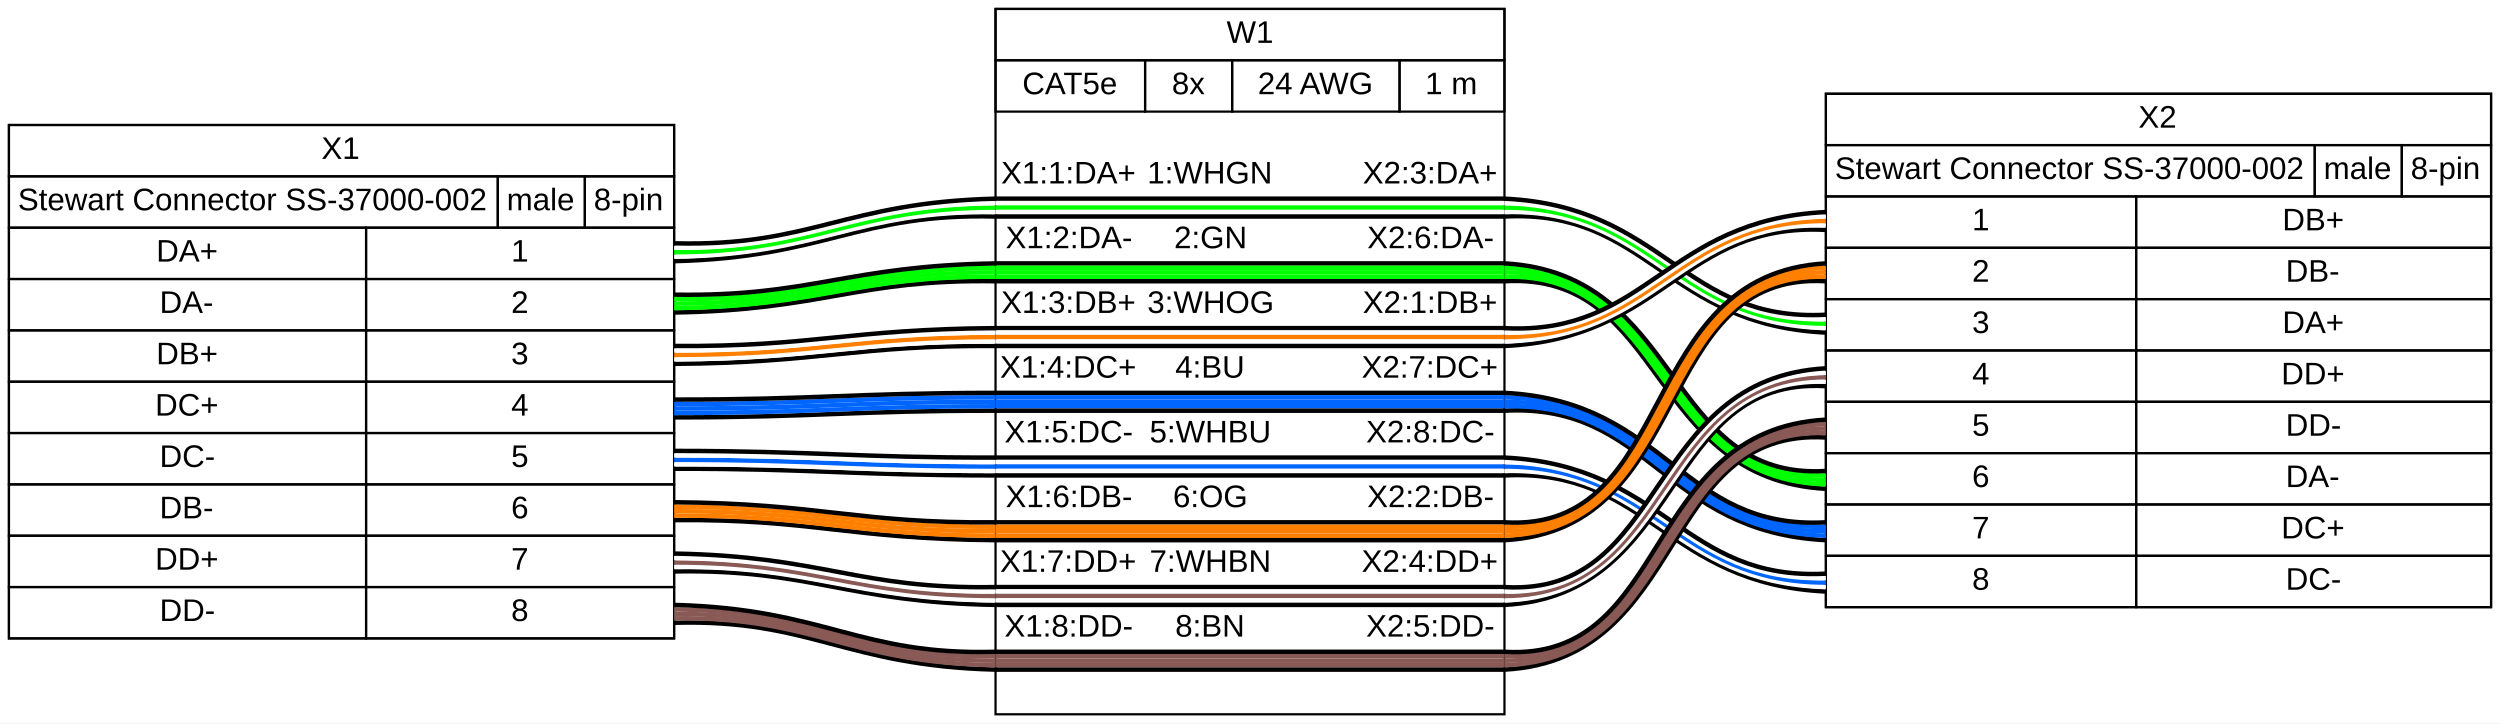
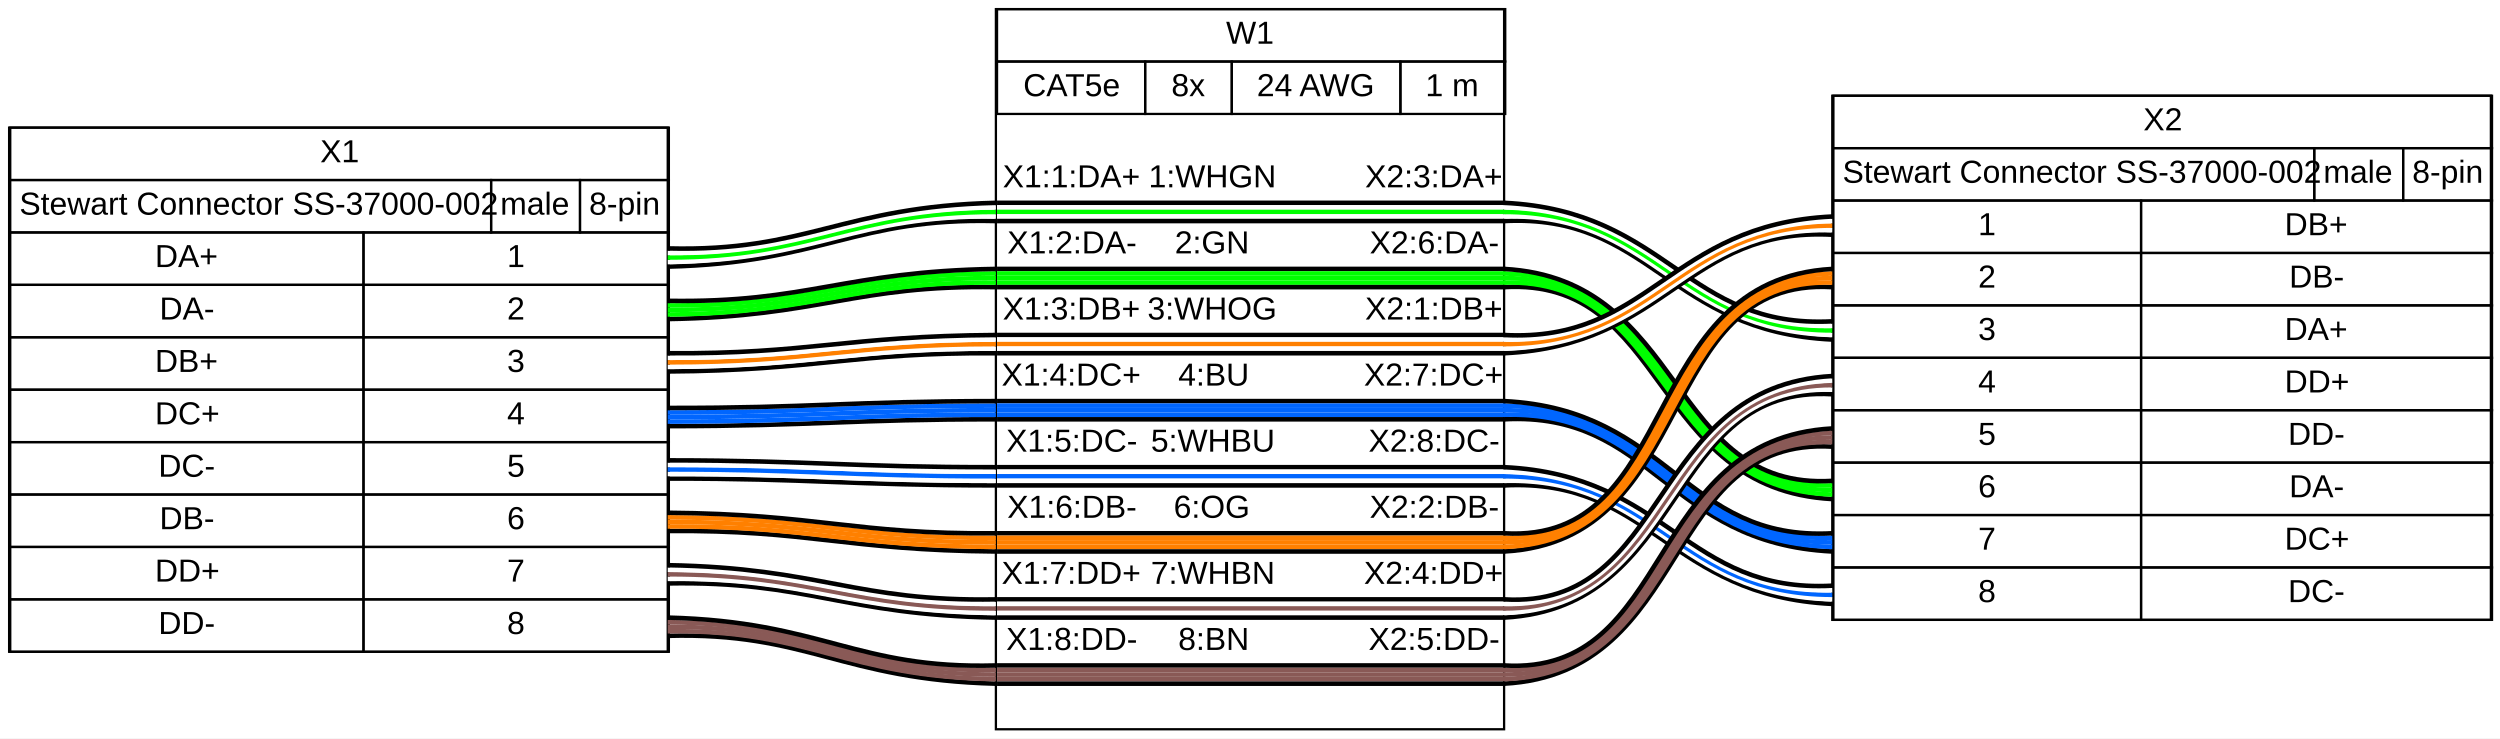
- <svg xmlns="http://www.w3.org/2000/svg" width="1120pt" height="324pt" viewBox="0.00 0.00 1120.00 324.00">
+ <svg xmlns="http://www.w3.org/2000/svg" width="1097pt" height="324pt" viewBox="0.00 0.00 1097.00 324.00">
  <g id="graph0" class="graph" transform="scale(1 1) rotate(0) translate(4 320)">
-     <polygon fill="#ffffff" stroke="transparent" points="-4,4 -4,-320 1116,-320 1116,4 -4,4" />
+     <polygon fill="#ffffff" stroke="none" points="-4,4 -4,-320 1093,-320 1093,4 -4,4" />
    <g id="node1" class="node">
-       <polygon fill="#ffffff" stroke="black" points="298,-264 0,-264 0,-34 298,-34 298,-264" />
-       <polygon fill="none" stroke="black" points="0,-241 0,-264 298,-264 298,-241 0,-241" />
-       <text text-anchor="start" x="140" y="-248.8" font-family="arial" font-size="14.00">X1</text>
-       <polygon fill="none" stroke="black" points="0,-218 0,-241 219,-241 219,-218 0,-218" />
-       <text text-anchor="start" x="4" y="-225.8" font-family="arial" font-size="14.00">Stewart Connector SS-37000-002</text>
-       <polygon fill="none" stroke="black" points="219,-218 219,-241 258,-241 258,-218 219,-218" />
-       <text text-anchor="start" x="223" y="-225.8" font-family="arial" font-size="14.00">male</text>
-       <polygon fill="none" stroke="black" points="258,-218 258,-241 298,-241 298,-218 258,-218" />
-       <text text-anchor="start" x="262" y="-225.8" font-family="arial" font-size="14.00">8-pin</text>
-       <polygon fill="none" stroke="black" points="0,-195 0,-218 160,-218 160,-195 0,-195" />
-       <text text-anchor="start" x="66" y="-202.8" font-family="arial" font-size="14.00">DA+</text>
-       <polygon fill="none" stroke="black" points="160,-195 160,-218 298,-218 298,-195 160,-195" />
-       <text text-anchor="start" x="225" y="-202.8" font-family="arial" font-size="14.00">1</text>
-       <polygon fill="none" stroke="black" points="0,-172 0,-195 160,-195 160,-172 0,-172" />
-       <text text-anchor="start" x="67.5" y="-179.8" font-family="arial" font-size="14.00">DA-</text>
-       <polygon fill="none" stroke="black" points="160,-172 160,-195 298,-195 298,-172 160,-172" />
-       <text text-anchor="start" x="225" y="-179.8" font-family="arial" font-size="14.00">2</text>
-       <polygon fill="none" stroke="black" points="0,-149 0,-172 160,-172 160,-149 0,-149" />
-       <text text-anchor="start" x="66" y="-156.8" font-family="arial" font-size="14.00">DB+</text>
-       <polygon fill="none" stroke="black" points="160,-149 160,-172 298,-172 298,-149 160,-149" />
-       <text text-anchor="start" x="225" y="-156.8" font-family="arial" font-size="14.00">3</text>
-       <polygon fill="none" stroke="black" points="0,-126 0,-149 160,-149 160,-126 0,-126" />
-       <text text-anchor="start" x="65.5" y="-133.8" font-family="arial" font-size="14.00">DC+</text>
-       <polygon fill="none" stroke="black" points="160,-126 160,-149 298,-149 298,-126 160,-126" />
-       <text text-anchor="start" x="225" y="-133.8" font-family="arial" font-size="14.00">4</text>
-       <polygon fill="none" stroke="black" points="0,-103 0,-126 160,-126 160,-103 0,-103" />
-       <text text-anchor="start" x="67.5" y="-110.8" font-family="arial" font-size="14.00">DC-</text>
-       <polygon fill="none" stroke="black" points="160,-103 160,-126 298,-126 298,-103 160,-103" />
-       <text text-anchor="start" x="225" y="-110.8" font-family="arial" font-size="14.00">5</text>
-       <polygon fill="none" stroke="black" points="0,-80 0,-103 160,-103 160,-80 0,-80" />
-       <text text-anchor="start" x="67.5" y="-87.8" font-family="arial" font-size="14.00">DB-</text>
-       <polygon fill="none" stroke="black" points="160,-80 160,-103 298,-103 298,-80 160,-80" />
-       <text text-anchor="start" x="225" y="-87.8" font-family="arial" font-size="14.00">6</text>
-       <polygon fill="none" stroke="black" points="0,-57 0,-80 160,-80 160,-57 0,-57" />
-       <text text-anchor="start" x="65.5" y="-64.8" font-family="arial" font-size="14.00">DD+</text>
-       <polygon fill="none" stroke="black" points="160,-57 160,-80 298,-80 298,-57 160,-57" />
-       <text text-anchor="start" x="225" y="-64.8" font-family="arial" font-size="14.00">7</text>
-       <polygon fill="none" stroke="black" points="0,-34 0,-57 160,-57 160,-34 0,-34" />
-       <text text-anchor="start" x="67.5" y="-41.8" font-family="arial" font-size="14.00">DD-</text>
-       <polygon fill="none" stroke="black" points="160,-34 160,-57 298,-57 298,-34 160,-34" />
-       <text text-anchor="start" x="225" y="-41.8" font-family="arial" font-size="14.00">8</text>
+       <polygon fill="#ffffff" stroke="black" points="289,-264 0,-264 0,-34 289,-34 289,-264" />
+       <polygon fill="none" stroke="black" points="0.5,-241 0.5,-264 289.5,-264 289.5,-241 0.5,-241" />
+       <text text-anchor="start" x="136.5" y="-248.8" font-family="arial" font-size="14.00">X1</text>
+       <polygon fill="none" stroke="black" points="0.5,-218 0.5,-241 211.5,-241 211.5,-218 0.5,-218" />
+       <text text-anchor="start" x="4.5" y="-225.8" font-family="arial" font-size="14.00">Stewart Connector SS-37000-002</text>
+       <polygon fill="none" stroke="black" points="211.5,-218 211.5,-241 250.5,-241 250.5,-218 211.5,-218" />
+       <text text-anchor="start" x="215.5" y="-225.8" font-family="arial" font-size="14.00">male</text>
+       <polygon fill="none" stroke="black" points="250.5,-218 250.5,-241 289.5,-241 289.5,-218 250.5,-218" />
+       <text text-anchor="start" x="254.5" y="-225.8" font-family="arial" font-size="14.00">8-pin</text>
+       <polygon fill="none" stroke="black" points="0.5,-195 0.5,-218 155.5,-218 155.5,-195 0.5,-195" />
+       <text text-anchor="start" x="64" y="-202.8" font-family="arial" font-size="14.00">DA+</text>
+       <polygon fill="none" stroke="black" points="155.5,-195 155.5,-218 289.5,-218 289.5,-195 155.5,-195" />
+       <text text-anchor="start" x="218.5" y="-202.8" font-family="arial" font-size="14.00">1</text>
+       <polygon fill="none" stroke="black" points="0.5,-172 0.5,-195 155.5,-195 155.5,-172 0.5,-172" />
+       <text text-anchor="start" x="66" y="-179.8" font-family="arial" font-size="14.00">DA-</text>
+       <polygon fill="none" stroke="black" points="155.5,-172 155.5,-195 289.5,-195 289.5,-172 155.5,-172" />
+       <text text-anchor="start" x="218.5" y="-179.8" font-family="arial" font-size="14.00">2</text>
+       <polygon fill="none" stroke="black" points="0.5,-149 0.5,-172 155.5,-172 155.5,-149 0.5,-149" />
+       <text text-anchor="start" x="64" y="-156.8" font-family="arial" font-size="14.00">DB+</text>
+       <polygon fill="none" stroke="black" points="155.5,-149 155.5,-172 289.5,-172 289.5,-149 155.5,-149" />
+       <text text-anchor="start" x="218.5" y="-156.8" font-family="arial" font-size="14.00">3</text>
+       <polygon fill="none" stroke="black" points="0.5,-126 0.5,-149 155.5,-149 155.5,-126 0.5,-126" />
+       <text text-anchor="start" x="64" y="-133.8" font-family="arial" font-size="14.00">DC+</text>
+       <polygon fill="none" stroke="black" points="155.5,-126 155.5,-149 289.5,-149 289.5,-126 155.5,-126" />
+       <text text-anchor="start" x="218.5" y="-133.8" font-family="arial" font-size="14.00">4</text>
+       <polygon fill="none" stroke="black" points="0.5,-103 0.5,-126 155.5,-126 155.5,-103 0.5,-103" />
+       <text text-anchor="start" x="65.5" y="-110.8" font-family="arial" font-size="14.00">DC-</text>
+       <polygon fill="none" stroke="black" points="155.5,-103 155.5,-126 289.5,-126 289.5,-103 155.5,-103" />
+       <text text-anchor="start" x="218.5" y="-110.8" font-family="arial" font-size="14.00">5</text>
+       <polygon fill="none" stroke="black" points="0.5,-80 0.5,-103 155.5,-103 155.5,-80 0.5,-80" />
+       <text text-anchor="start" x="66" y="-87.8" font-family="arial" font-size="14.00">DB-</text>
+       <polygon fill="none" stroke="black" points="155.5,-80 155.5,-103 289.5,-103 289.5,-80 155.5,-80" />
+       <text text-anchor="start" x="218.5" y="-87.8" font-family="arial" font-size="14.00">6</text>
+       <polygon fill="none" stroke="black" points="0.5,-57 0.5,-80 155.5,-80 155.5,-57 0.5,-57" />
+       <text text-anchor="start" x="64" y="-64.8" font-family="arial" font-size="14.00">DD+</text>
+       <polygon fill="none" stroke="black" points="155.5,-57 155.5,-80 289.5,-80 289.5,-57 155.5,-57" />
+       <text text-anchor="start" x="218.5" y="-64.8" font-family="arial" font-size="14.00">7</text>
+       <polygon fill="none" stroke="black" points="0.5,-34 0.5,-57 155.5,-57 155.5,-34 0.5,-34" />
+       <text text-anchor="start" x="65.5" y="-41.8" font-family="arial" font-size="14.00">DD-</text>
+       <polygon fill="none" stroke="black" points="155.5,-34 155.5,-57 289.5,-57 289.5,-34 155.5,-34" />
+       <text text-anchor="start" x="218.5" y="-41.8" font-family="arial" font-size="14.00">8</text>
    </g>
    <g id="node3" class="node">
-       <polygon fill="#ffffff" stroke="black" points="670,-316 442,-316 442,0 670,0 670,-316" />
-       <polygon fill="none" stroke="black" points="442,-293 442,-316 670,-316 670,-293 442,-293" />
-       <text text-anchor="start" x="545.5" y="-300.8" font-family="arial" font-size="14.00">W1</text>
-       <polygon fill="none" stroke="black" points="442,-270 442,-293 509,-293 509,-270 442,-270" />
-       <text text-anchor="start" x="454" y="-277.8" font-family="arial" font-size="14.00">CAT5e</text>
-       <polygon fill="none" stroke="black" points="509,-270 509,-293 548,-293 548,-270 509,-270" />
-       <text text-anchor="start" x="521" y="-277.8" font-family="arial" font-size="14.00">8x</text>
-       <polygon fill="none" stroke="black" points="548,-270 548,-293 623,-293 623,-270 548,-270" />
-       <text text-anchor="start" x="559.5" y="-277.8" font-family="arial" font-size="14.00">24 AWG</text>
-       <polygon fill="none" stroke="black" points="623,-270 623,-293 670,-293 670,-270 623,-270" />
-       <text text-anchor="start" x="634.5" y="-277.8" font-family="arial" font-size="14.00">1 m</text>
-       <text text-anchor="start" x="473" y="-256.8" font-family="arial" font-size="14.00"> </text>
-       <text text-anchor="start" x="444.5" y="-237.8" font-family="arial" font-size="14.00">X1:1:DA+</text>
-       <text text-anchor="start" x="510" y="-237.8" font-family="arial" font-size="14.00">     1:WHGN    </text>
-       <text text-anchor="start" x="606.5" y="-237.8" font-family="arial" font-size="14.00">X2:3:DA+</text>
-       <polygon fill="#000000" stroke="transparent" points="442,-230 442,-232 670,-232 670,-230 442,-230" />
-       <polygon fill="#ffffff" stroke="transparent" points="442,-228 442,-230 670,-230 670,-228 442,-228" />
-       <polygon fill="#00ff00" stroke="transparent" points="442,-226 442,-228 670,-228 670,-226 442,-226" />
-       <polygon fill="#ffffff" stroke="transparent" points="442,-224 442,-226 670,-226 670,-224 442,-224" />
-       <polygon fill="#000000" stroke="transparent" points="442,-222 442,-224 670,-224 670,-222 442,-222" />
-       <text text-anchor="start" x="446.5" y="-208.8" font-family="arial" font-size="14.00">X1:2:DA-</text>
-       <text text-anchor="start" x="522" y="-208.8" font-family="arial" font-size="14.00">     2:GN    </text>
-       <text text-anchor="start" x="608.5" y="-208.8" font-family="arial" font-size="14.00">X2:6:DA-</text>
-       <polygon fill="#000000" stroke="transparent" points="442,-201 442,-203 670,-203 670,-201 442,-201" />
-       <polygon fill="#00ff00" stroke="transparent" points="442,-199 442,-201 670,-201 670,-199 442,-199" />
-       <polygon fill="#00ff00" stroke="transparent" points="442,-197 442,-199 670,-199 670,-197 442,-197" />
-       <polygon fill="#00ff00" stroke="transparent" points="442,-195 442,-197 670,-197 670,-195 442,-195" />
-       <polygon fill="#000000" stroke="transparent" points="442,-193 442,-195 670,-195 670,-193 442,-193" />
-       <text text-anchor="start" x="444.5" y="-179.8" font-family="arial" font-size="14.00">X1:3:DB+</text>
-       <text text-anchor="start" x="510" y="-179.8" font-family="arial" font-size="14.00">     3:WHOG    </text>
-       <text text-anchor="start" x="606.5" y="-179.8" font-family="arial" font-size="14.00">X2:1:DB+</text>
-       <polygon fill="#000000" stroke="transparent" points="442,-172 442,-174 670,-174 670,-172 442,-172" />
-       <polygon fill="#ffffff" stroke="transparent" points="442,-170 442,-172 670,-172 670,-170 442,-170" />
-       <polygon fill="#ff8000" stroke="transparent" points="442,-168 442,-170 670,-170 670,-168 442,-168" />
-       <polygon fill="#ffffff" stroke="transparent" points="442,-166 442,-168 670,-168 670,-166 442,-166" />
-       <polygon fill="#000000" stroke="transparent" points="442,-164 442,-166 670,-166 670,-164 442,-164" />
-       <text text-anchor="start" x="444" y="-150.8" font-family="arial" font-size="14.00">X1:4:DC+</text>
-       <text text-anchor="start" x="522.5" y="-150.8" font-family="arial" font-size="14.00">     4:BU    </text>
-       <text text-anchor="start" x="606" y="-150.8" font-family="arial" font-size="14.00">X2:7:DC+</text>
-       <polygon fill="#000000" stroke="transparent" points="442,-143 442,-145 670,-145 670,-143 442,-143" />
-       <polygon fill="#0066ff" stroke="transparent" points="442,-141 442,-143 670,-143 670,-141 442,-141" />
-       <polygon fill="#0066ff" stroke="transparent" points="442,-139 442,-141 670,-141 670,-139 442,-139" />
-       <polygon fill="#0066ff" stroke="transparent" points="442,-137 442,-139 670,-139 670,-137 442,-137" />
-       <polygon fill="#000000" stroke="transparent" points="442,-135 442,-137 670,-137 670,-135 442,-135" />
-       <text text-anchor="start" x="446" y="-121.8" font-family="arial" font-size="14.00">X1:5:DC-</text>
-       <text text-anchor="start" x="511" y="-121.8" font-family="arial" font-size="14.00">     5:WHBU    </text>
-       <text text-anchor="start" x="608" y="-121.8" font-family="arial" font-size="14.00">X2:8:DC-</text>
-       <polygon fill="#000000" stroke="transparent" points="442,-114 442,-116 670,-116 670,-114 442,-114" />
-       <polygon fill="#ffffff" stroke="transparent" points="442,-112 442,-114 670,-114 670,-112 442,-112" />
-       <polygon fill="#0066ff" stroke="transparent" points="442,-110 442,-112 670,-112 670,-110 442,-110" />
-       <polygon fill="#ffffff" stroke="transparent" points="442,-108 442,-110 670,-110 670,-108 442,-108" />
-       <polygon fill="#000000" stroke="transparent" points="442,-106 442,-108 670,-108 670,-106 442,-106" />
-       <text text-anchor="start" x="446.5" y="-92.8" font-family="arial" font-size="14.00">X1:6:DB-</text>
-       <text text-anchor="start" x="521.5" y="-92.8" font-family="arial" font-size="14.00">     6:OG    </text>
-       <text text-anchor="start" x="608.5" y="-92.8" font-family="arial" font-size="14.00">X2:2:DB-</text>
-       <polygon fill="#000000" stroke="transparent" points="442,-85 442,-87 670,-87 670,-85 442,-85" />
-       <polygon fill="#ff8000" stroke="transparent" points="442,-83 442,-85 670,-85 670,-83 442,-83" />
-       <polygon fill="#ff8000" stroke="transparent" points="442,-81 442,-83 670,-83 670,-81 442,-81" />
-       <polygon fill="#ff8000" stroke="transparent" points="442,-79 442,-81 670,-81 670,-79 442,-79" />
-       <polygon fill="#000000" stroke="transparent" points="442,-77 442,-79 670,-79 670,-77 442,-77" />
-       <text text-anchor="start" x="444" y="-63.8" font-family="arial" font-size="14.00">X1:7:DD+</text>
-       <text text-anchor="start" x="511" y="-63.8" font-family="arial" font-size="14.00">     7:WHBN    </text>
-       <text text-anchor="start" x="606" y="-63.8" font-family="arial" font-size="14.00">X2:4:DD+</text>
-       <polygon fill="#000000" stroke="transparent" points="442,-56 442,-58 670,-58 670,-56 442,-56" />
-       <polygon fill="#ffffff" stroke="transparent" points="442,-54 442,-56 670,-56 670,-54 442,-54" />
-       <polygon fill="#895956" stroke="transparent" points="442,-52 442,-54 670,-54 670,-52 442,-52" />
-       <polygon fill="#ffffff" stroke="transparent" points="442,-50 442,-52 670,-52 670,-50 442,-50" />
-       <polygon fill="#000000" stroke="transparent" points="442,-48 442,-50 670,-50 670,-48 442,-48" />
-       <text text-anchor="start" x="446" y="-34.8" font-family="arial" font-size="14.00">X1:8:DD-</text>
-       <text text-anchor="start" x="522.5" y="-34.8" font-family="arial" font-size="14.00">     8:BN    </text>
-       <text text-anchor="start" x="608" y="-34.8" font-family="arial" font-size="14.00">X2:5:DD-</text>
-       <polygon fill="#000000" stroke="transparent" points="442,-27 442,-29 670,-29 670,-27 442,-27" />
-       <polygon fill="#895956" stroke="transparent" points="442,-25 442,-27 670,-27 670,-25 442,-25" />
-       <polygon fill="#895956" stroke="transparent" points="442,-23 442,-25 670,-25 670,-23 442,-23" />
-       <polygon fill="#895956" stroke="transparent" points="442,-21 442,-23 670,-23 670,-21 442,-21" />
-       <polygon fill="#000000" stroke="transparent" points="442,-19 442,-21 670,-21 670,-19 442,-19" />
-       <text text-anchor="start" x="473" y="-5.8" font-family="arial" font-size="14.00"> </text>
+       <polygon fill="#ffffff" stroke="black" points="656,-316 433,-316 433,0 656,0 656,-316" />
+       <polygon fill="none" stroke="black" points="433.5,-293 433.5,-316 656.5,-316 656.5,-293 433.5,-293" />
+       <text text-anchor="start" x="534" y="-300.8" font-family="arial" font-size="14.00">W1</text>
+       <polygon fill="none" stroke="black" points="433.5,-270 433.5,-293 498.5,-293 498.5,-270 433.5,-270" />
+       <text text-anchor="start" x="445" y="-277.8" font-family="arial" font-size="14.00">CAT5e</text>
+       <polygon fill="none" stroke="black" points="498.5,-270 498.5,-293 536.5,-293 536.5,-270 498.5,-270" />
+       <text text-anchor="start" x="510" y="-277.8" font-family="arial" font-size="14.00">8x</text>
+       <polygon fill="none" stroke="black" points="536.5,-270 536.5,-293 610.5,-293 610.5,-270 536.5,-270" />
+       <text text-anchor="start" x="547.5" y="-277.8" font-family="arial" font-size="14.00">24 AWG</text>
+       <polygon fill="none" stroke="black" points="610.5,-270 610.5,-293 656.5,-293 656.5,-270 610.5,-270" />
+       <text text-anchor="start" x="621.5" y="-277.8" font-family="arial" font-size="14.00">1 m</text>
+       <text text-anchor="start" x="463.5" y="-256.8" font-family="arial" font-size="14.00"> </text>
+       <text text-anchor="start" x="436" y="-237.8" font-family="arial" font-size="14.00">X1:1:DA+</text>
+       <text text-anchor="start" x="500" y="-237.8" font-family="arial" font-size="14.00">     1:WHGN    </text>
+       <text text-anchor="start" x="595" y="-237.8" font-family="arial" font-size="14.00">X2:3:DA+</text>
+       <polygon fill="#000000" stroke="none" points="433.5,-230 433.5,-232 656.5,-232 656.5,-230 433.5,-230" />
+       <polygon fill="#ffffff" stroke="none" points="433.5,-228 433.5,-230 656.5,-230 656.5,-228 433.5,-228" />
+       <polygon fill="#00ff00" stroke="none" points="433.5,-226 433.5,-228 656.5,-228 656.5,-226 433.5,-226" />
+       <polygon fill="#ffffff" stroke="none" points="433.5,-224 433.5,-226 656.5,-226 656.5,-224 433.5,-224" />
+       <polygon fill="#000000" stroke="none" points="433.5,-222 433.5,-224 656.5,-224 656.5,-222 433.5,-222" />
+       <text text-anchor="start" x="438" y="-208.8" font-family="arial" font-size="14.00">X1:2:DA-</text>
+       <text text-anchor="start" x="511.5" y="-208.8" font-family="arial" font-size="14.00">     2:GN    </text>
+       <text text-anchor="start" x="597" y="-208.8" font-family="arial" font-size="14.00">X2:6:DA-</text>
+       <polygon fill="#000000" stroke="none" points="433.5,-201 433.5,-203 656.5,-203 656.5,-201 433.5,-201" />
+       <polygon fill="#00ff00" stroke="none" points="433.5,-199 433.5,-201 656.5,-201 656.5,-199 433.5,-199" />
+       <polygon fill="#00ff00" stroke="none" points="433.5,-197 433.5,-199 656.5,-199 656.5,-197 433.5,-197" />
+       <polygon fill="#00ff00" stroke="none" points="433.5,-195 433.5,-197 656.5,-197 656.5,-195 433.5,-195" />
+       <polygon fill="#000000" stroke="none" points="433.5,-193 433.5,-195 656.5,-195 656.5,-193 433.5,-193" />
+       <text text-anchor="start" x="436" y="-179.8" font-family="arial" font-size="14.00">X1:3:DB+</text>
+       <text text-anchor="start" x="499.5" y="-179.8" font-family="arial" font-size="14.00">     3:WHOG    </text>
+       <text text-anchor="start" x="595" y="-179.8" font-family="arial" font-size="14.00">X2:1:DB+</text>
+       <polygon fill="#000000" stroke="none" points="433.5,-172 433.5,-174 656.5,-174 656.5,-172 433.5,-172" />
+       <polygon fill="#ffffff" stroke="none" points="433.5,-170 433.5,-172 656.5,-172 656.5,-170 433.5,-170" />
+       <polygon fill="#ff8000" stroke="none" points="433.5,-168 433.5,-170 656.5,-170 656.5,-168 433.5,-168" />
+       <polygon fill="#ffffff" stroke="none" points="433.5,-166 433.5,-168 656.5,-168 656.5,-166 433.5,-166" />
+       <polygon fill="#000000" stroke="none" points="433.5,-164 433.5,-166 656.5,-166 656.5,-164 433.5,-164" />
+       <text text-anchor="start" x="435.5" y="-150.8" font-family="arial" font-size="14.00">X1:4:DC+</text>
+       <text text-anchor="start" x="513" y="-150.8" font-family="arial" font-size="14.00">     4:BU    </text>
+       <text text-anchor="start" x="594.5" y="-150.8" font-family="arial" font-size="14.00">X2:7:DC+</text>
+       <polygon fill="#000000" stroke="none" points="433.5,-143 433.5,-145 656.5,-145 656.5,-143 433.5,-143" />
+       <polygon fill="#0066ff" stroke="none" points="433.5,-141 433.5,-143 656.5,-143 656.5,-141 433.5,-141" />
+       <polygon fill="#0066ff" stroke="none" points="433.5,-139 433.5,-141 656.5,-141 656.5,-139 433.5,-139" />
+       <polygon fill="#0066ff" stroke="none" points="433.5,-137 433.5,-139 656.5,-139 656.5,-137 433.5,-137" />
+       <polygon fill="#000000" stroke="none" points="433.5,-135 433.5,-137 656.5,-137 656.5,-135 433.5,-135" />
+       <text text-anchor="start" x="437.5" y="-121.8" font-family="arial" font-size="14.00">X1:5:DC-</text>
+       <text text-anchor="start" x="501" y="-121.8" font-family="arial" font-size="14.00">     5:WHBU    </text>
+       <text text-anchor="start" x="596.5" y="-121.8" font-family="arial" font-size="14.00">X2:8:DC-</text>
+       <polygon fill="#000000" stroke="none" points="433.5,-114 433.5,-116 656.5,-116 656.5,-114 433.5,-114" />
+       <polygon fill="#ffffff" stroke="none" points="433.5,-112 433.5,-114 656.5,-114 656.5,-112 433.5,-112" />
+       <polygon fill="#0066ff" stroke="none" points="433.5,-110 433.5,-112 656.5,-112 656.5,-110 433.5,-110" />
+       <polygon fill="#ffffff" stroke="none" points="433.5,-108 433.5,-110 656.5,-110 656.5,-108 433.5,-108" />
+       <polygon fill="#000000" stroke="none" points="433.5,-106 433.5,-108 656.5,-108 656.5,-106 433.5,-106" />
+       <text text-anchor="start" x="438" y="-92.8" font-family="arial" font-size="14.00">X1:6:DB-</text>
+       <text text-anchor="start" x="511" y="-92.8" font-family="arial" font-size="14.00">     6:OG    </text>
+       <text text-anchor="start" x="597" y="-92.8" font-family="arial" font-size="14.00">X2:2:DB-</text>
+       <polygon fill="#000000" stroke="none" points="433.5,-85 433.5,-87 656.5,-87 656.5,-85 433.5,-85" />
+       <polygon fill="#ff8000" stroke="none" points="433.5,-83 433.5,-85 656.5,-85 656.5,-83 433.5,-83" />
+       <polygon fill="#ff8000" stroke="none" points="433.5,-81 433.5,-83 656.5,-83 656.5,-81 433.5,-81" />
+       <polygon fill="#ff8000" stroke="none" points="433.5,-79 433.5,-81 656.5,-81 656.5,-79 433.5,-79" />
+       <polygon fill="#000000" stroke="none" points="433.5,-77 433.5,-79 656.5,-79 656.5,-77 433.5,-77" />
+       <text text-anchor="start" x="435.5" y="-63.8" font-family="arial" font-size="14.00">X1:7:DD+</text>
+       <text text-anchor="start" x="501" y="-63.8" font-family="arial" font-size="14.00">     7:WHBN    </text>
+       <text text-anchor="start" x="594.5" y="-63.8" font-family="arial" font-size="14.00">X2:4:DD+</text>
+       <polygon fill="#000000" stroke="none" points="433.5,-56 433.5,-58 656.5,-58 656.5,-56 433.5,-56" />
+       <polygon fill="#ffffff" stroke="none" points="433.5,-54 433.5,-56 656.5,-56 656.5,-54 433.5,-54" />
+       <polygon fill="#895956" stroke="none" points="433.5,-52 433.5,-54 656.5,-54 656.5,-52 433.5,-52" />
+       <polygon fill="#ffffff" stroke="none" points="433.5,-50 433.5,-52 656.5,-52 656.5,-50 433.5,-50" />
+       <polygon fill="#000000" stroke="none" points="433.5,-48 433.5,-50 656.5,-50 656.5,-48 433.5,-48" />
+       <text text-anchor="start" x="437.5" y="-34.8" font-family="arial" font-size="14.00">X1:8:DD-</text>
+       <text text-anchor="start" x="513" y="-34.8" font-family="arial" font-size="14.00">     8:BN    </text>
+       <text text-anchor="start" x="596.5" y="-34.8" font-family="arial" font-size="14.00">X2:5:DD-</text>
+       <polygon fill="#000000" stroke="none" points="433.5,-27 433.5,-29 656.5,-29 656.5,-27 433.5,-27" />
+       <polygon fill="#895956" stroke="none" points="433.5,-25 433.5,-27 656.5,-27 656.5,-25 433.5,-25" />
+       <polygon fill="#895956" stroke="none" points="433.5,-23 433.5,-25 656.5,-25 656.5,-23 433.5,-23" />
+       <polygon fill="#895956" stroke="none" points="433.5,-21 433.5,-23 656.5,-23 656.5,-21 433.5,-21" />
+       <polygon fill="#000000" stroke="none" points="433.5,-19 433.5,-21 656.5,-21 656.5,-19 433.5,-19" />
+       <text text-anchor="start" x="463.5" y="-5.8" font-family="arial" font-size="14.00"> </text>
    </g>
    <g id="edge1" class="edge">
-       <path fill="none" stroke="#000000" stroke-width="2" d="M298,-203C365.83,-204.62 380.6,-224.62 442,-223" />
-       <path fill="none" stroke="#ffffff" stroke-width="2" d="M298,-205C364.22,-205.81 378.99,-225.81 442,-225" />
-       <path fill="none" stroke="#00ff00" stroke-width="2" d="M298,-207C362.61,-207 377.39,-227 442,-227" />
-       <path fill="none" stroke="#ffffff" stroke-width="2" d="M298,-209C361.01,-208.19 375.78,-228.19 442,-229" />
-       <path fill="none" stroke="#000000" stroke-width="2" d="M298,-211C359.4,-209.38 374.17,-229.38 442,-231" />
+       <path fill="none" stroke="#000000" stroke-width="2" d="M289,-203C356.83,-204.62 371.6,-224.62 433,-223" />
+       <path fill="none" stroke="#ffffff" stroke-width="2" d="M289,-205C355.22,-205.81 369.99,-225.81 433,-225" />
+       <path fill="none" stroke="#00ff00" stroke-width="2" d="M289,-207C353.61,-207 368.39,-227 433,-227" />
+       <path fill="none" stroke="#ffffff" stroke-width="2" d="M289,-209C352.01,-208.19 366.78,-228.19 433,-229" />
+       <path fill="none" stroke="#000000" stroke-width="2" d="M289,-211C350.4,-209.38 365.17,-229.38 433,-231" />
    </g>
    <g id="edge3" class="edge">
-       <path fill="none" stroke="#000000" stroke-width="2" d="M298,-180C364.99,-181.04 380.39,-195.04 442,-194" />
-       <path fill="none" stroke="#00ff00" stroke-width="2" d="M298,-182C363.65,-182.52 379.04,-196.52 442,-196" />
-       <path fill="none" stroke="#00ff00" stroke-width="2" d="M298,-184C362.3,-184 377.7,-198 442,-198" />
-       <path fill="none" stroke="#00ff00" stroke-width="2" d="M298,-186C360.96,-185.48 376.35,-199.48 442,-200" />
-       <path fill="none" stroke="#000000" stroke-width="2" d="M298,-188C359.61,-186.96 375.01,-200.96 442,-202" />
+       <path fill="none" stroke="#000000" stroke-width="2" d="M289,-180C355.99,-181.04 371.39,-195.04 433,-194" />
+       <path fill="none" stroke="#00ff00" stroke-width="2" d="M289,-182C354.65,-182.52 370.04,-196.52 433,-196" />
+       <path fill="none" stroke="#00ff00" stroke-width="2" d="M289,-184C353.3,-184 368.7,-198 433,-198" />
+       <path fill="none" stroke="#00ff00" stroke-width="2" d="M289,-186C351.96,-185.48 367.35,-199.48 433,-200" />
+       <path fill="none" stroke="#000000" stroke-width="2" d="M289,-188C350.61,-186.96 366.01,-200.96 433,-202" />
    </g>
    <g id="edge5" class="edge">
-       <path fill="none" stroke="#000000" stroke-width="2" d="M298,-157C363.91,-157.43 379.71,-165.43 442,-165" />
-       <path fill="none" stroke="#ffffff" stroke-width="2" d="M298,-159C363,-159.22 378.8,-167.22 442,-167" />
-       <path fill="none" stroke="#ff8000" stroke-width="2" d="M298,-161C362.1,-161 377.9,-169 442,-169" />
-       <path fill="none" stroke="#ffffff" stroke-width="2" d="M298,-163C361.2,-162.78 377,-170.78 442,-171" />
-       <path fill="none" stroke="#000000" stroke-width="2" d="M298,-165C360.29,-164.57 376.09,-172.57 442,-173" />
+       <path fill="none" stroke="#000000" stroke-width="2" d="M289,-157C354.91,-157.43 370.71,-165.43 433,-165" />
+       <path fill="none" stroke="#ffffff" stroke-width="2" d="M289,-159C354,-159.22 369.8,-167.22 433,-167" />
+       <path fill="none" stroke="#ff8000" stroke-width="2" d="M289,-161C353.1,-161 368.9,-169 433,-169" />
+       <path fill="none" stroke="#ffffff" stroke-width="2" d="M289,-163C352.2,-162.78 368,-170.78 433,-171" />
+       <path fill="none" stroke="#000000" stroke-width="2" d="M289,-165C351.29,-164.57 367.09,-172.57 433,-173" />
    </g>
    <g id="edge7" class="edge">
-       <path fill="none" stroke="#000000" stroke-width="2" d="M298,-133C362.75,-133.07 378.72,-136.07 442,-136" />
-       <path fill="none" stroke="#0066ff" stroke-width="2" d="M298,-135C362.38,-135.03 378.36,-138.03 442,-138" />
-       <path fill="none" stroke="#0066ff" stroke-width="2" d="M298,-137C362.01,-137 377.99,-140 442,-140" />
-       <path fill="none" stroke="#0066ff" stroke-width="2" d="M298,-139C361.64,-138.97 377.62,-141.97 442,-142" />
-       <path fill="none" stroke="#000000" stroke-width="2" d="M298,-141C361.28,-140.93 377.25,-143.93 442,-144" />
+       <path fill="none" stroke="#000000" stroke-width="2" d="M289,-133C353.75,-133.07 369.72,-136.07 433,-136" />
+       <path fill="none" stroke="#0066ff" stroke-width="2" d="M289,-135C353.38,-135.03 369.36,-138.03 433,-138" />
+       <path fill="none" stroke="#0066ff" stroke-width="2" d="M289,-137C353.01,-137 368.99,-140 433,-140" />
+       <path fill="none" stroke="#0066ff" stroke-width="2" d="M289,-139C352.64,-138.97 368.62,-141.97 433,-142" />
+       <path fill="none" stroke="#000000" stroke-width="2" d="M289,-141C352.28,-140.93 368.25,-143.93 433,-144" />
    </g>
    <g id="edge9" class="edge">
-       <path fill="none" stroke="#000000" stroke-width="2" d="M298,-110C361.28,-110.07 377.25,-107.07 442,-107" />
-       <path fill="none" stroke="#ffffff" stroke-width="2" d="M298,-112C361.64,-112.03 377.62,-109.03 442,-109" />
-       <path fill="none" stroke="#0066ff" stroke-width="2" d="M298,-114C362.01,-114 377.99,-111 442,-111" />
-       <path fill="none" stroke="#ffffff" stroke-width="2" d="M298,-116C362.38,-115.97 378.36,-112.97 442,-113" />
-       <path fill="none" stroke="#000000" stroke-width="2" d="M298,-118C362.75,-117.93 378.72,-114.93 442,-115" />
+       <path fill="none" stroke="#000000" stroke-width="2" d="M289,-110C352.28,-110.07 368.25,-107.07 433,-107" />
+       <path fill="none" stroke="#ffffff" stroke-width="2" d="M289,-112C352.64,-112.03 368.62,-109.03 433,-109" />
+       <path fill="none" stroke="#0066ff" stroke-width="2" d="M289,-114C353.01,-114 368.99,-111 433,-111" />
+       <path fill="none" stroke="#ffffff" stroke-width="2" d="M289,-116C353.38,-115.97 369.36,-112.97 433,-113" />
+       <path fill="none" stroke="#000000" stroke-width="2" d="M289,-118C353.75,-117.93 369.72,-114.93 433,-115" />
    </g>
    <g id="edge11" class="edge">
-       <path fill="none" stroke="#000000" stroke-width="2" d="M298,-87C360.14,-87.53 375.89,-78.53 442,-78" />
-       <path fill="none" stroke="#ff8000" stroke-width="2" d="M298,-89C361.13,-89.26 376.88,-80.26 442,-80" />
-       <path fill="none" stroke="#ff8000" stroke-width="2" d="M298,-91C362.12,-91 377.88,-82 442,-82" />
-       <path fill="none" stroke="#ff8000" stroke-width="2" d="M298,-93C363.12,-92.74 378.87,-83.74 442,-84" />
-       <path fill="none" stroke="#000000" stroke-width="2" d="M298,-95C364.11,-94.47 379.86,-85.47 442,-86" />
+       <path fill="none" stroke="#000000" stroke-width="2" d="M289,-87C351.14,-87.53 366.89,-78.53 433,-78" />
+       <path fill="none" stroke="#ff8000" stroke-width="2" d="M289,-89C352.13,-89.26 367.88,-80.26 433,-80" />
+       <path fill="none" stroke="#ff8000" stroke-width="2" d="M289,-91C353.12,-91 368.88,-82 433,-82" />
+       <path fill="none" stroke="#ff8000" stroke-width="2" d="M289,-93C354.12,-92.74 369.87,-83.74 433,-84" />
+       <path fill="none" stroke="#000000" stroke-width="2" d="M289,-95C355.11,-94.47 370.86,-85.47 433,-86" />
    </g>
    <g id="edge13" class="edge">
-       <path fill="none" stroke="#000000" stroke-width="2" d="M298,-64C359.55,-65.14 374.85,-50.14 442,-49" />
-       <path fill="none" stroke="#ffffff" stroke-width="2" d="M298,-66C360.95,-66.57 376.25,-51.57 442,-51" />
-       <path fill="none" stroke="#895956" stroke-width="2" d="M298,-68C362.35,-68 377.65,-53 442,-53" />
-       <path fill="none" stroke="#ffffff" stroke-width="2" d="M298,-70C363.75,-69.43 379.05,-54.43 442,-55" />
-       <path fill="none" stroke="#000000" stroke-width="2" d="M298,-72C365.15,-70.86 380.45,-55.86 442,-57" />
+       <path fill="none" stroke="#000000" stroke-width="2" d="M289,-64C350.55,-65.14 365.85,-50.14 433,-49" />
+       <path fill="none" stroke="#ffffff" stroke-width="2" d="M289,-66C351.95,-66.57 367.25,-51.57 433,-51" />
+       <path fill="none" stroke="#895956" stroke-width="2" d="M289,-68C353.35,-68 368.65,-53 433,-53" />
+       <path fill="none" stroke="#ffffff" stroke-width="2" d="M289,-70C354.75,-69.43 370.05,-54.43 433,-55" />
+       <path fill="none" stroke="#000000" stroke-width="2" d="M289,-72C356.15,-70.86 371.45,-55.86 433,-57" />
    </g>
    <g id="edge15" class="edge">
-       <path fill="none" stroke="#000000" stroke-width="2" d="M298,-41C359.4,-42.71 374.04,-21.71 442,-20" />
-       <path fill="none" stroke="#895956" stroke-width="2" d="M298,-43C361.04,-43.86 375.68,-22.86 442,-22" />
-       <path fill="none" stroke="#895956" stroke-width="2" d="M298,-45C362.68,-45 377.32,-24 442,-24" />
-       <path fill="none" stroke="#895956" stroke-width="2" d="M298,-47C364.32,-46.14 378.96,-25.14 442,-26" />
-       <path fill="none" stroke="#000000" stroke-width="2" d="M298,-49C365.96,-47.29 380.6,-26.29 442,-28" />
+       <path fill="none" stroke="#000000" stroke-width="2" d="M289,-41C350.4,-42.71 365.04,-21.71 433,-20" />
+       <path fill="none" stroke="#895956" stroke-width="2" d="M289,-43C352.04,-43.86 366.68,-22.86 433,-22" />
+       <path fill="none" stroke="#895956" stroke-width="2" d="M289,-45C353.68,-45 368.32,-24 433,-24" />
+       <path fill="none" stroke="#895956" stroke-width="2" d="M289,-47C355.32,-46.14 369.96,-25.14 433,-26" />
+       <path fill="none" stroke="#000000" stroke-width="2" d="M289,-49C356.96,-47.29 371.6,-26.29 433,-28" />
    </g>
    <g id="node2" class="node">
-       <polygon fill="#ffffff" stroke="black" points="1112,-278 814,-278 814,-48 1112,-48 1112,-278" />
-       <polygon fill="none" stroke="black" points="814,-255 814,-278 1112,-278 1112,-255 814,-255" />
-       <text text-anchor="start" x="954" y="-262.8" font-family="arial" font-size="14.00">X2</text>
-       <polygon fill="none" stroke="black" points="814,-232 814,-255 1033,-255 1033,-232 814,-232" />
-       <text text-anchor="start" x="818" y="-239.8" font-family="arial" font-size="14.00">Stewart Connector SS-37000-002</text>
-       <polygon fill="none" stroke="black" points="1033,-232 1033,-255 1072,-255 1072,-232 1033,-232" />
-       <text text-anchor="start" x="1037" y="-239.8" font-family="arial" font-size="14.00">male</text>
-       <polygon fill="none" stroke="black" points="1072,-232 1072,-255 1112,-255 1112,-232 1072,-232" />
-       <text text-anchor="start" x="1076" y="-239.8" font-family="arial" font-size="14.00">8-pin</text>
-       <polygon fill="none" stroke="black" points="814,-209 814,-232 953,-232 953,-209 814,-209" />
-       <text text-anchor="start" x="879.5" y="-216.8" font-family="arial" font-size="14.00">1</text>
-       <polygon fill="none" stroke="black" points="953,-209 953,-232 1112,-232 1112,-209 953,-209" />
-       <text text-anchor="start" x="1018.5" y="-216.8" font-family="arial" font-size="14.00">DB+</text>
-       <polygon fill="none" stroke="black" points="814,-186 814,-209 953,-209 953,-186 814,-186" />
-       <text text-anchor="start" x="879.5" y="-193.8" font-family="arial" font-size="14.00">2</text>
-       <polygon fill="none" stroke="black" points="953,-186 953,-209 1112,-209 1112,-186 953,-186" />
-       <text text-anchor="start" x="1020" y="-193.8" font-family="arial" font-size="14.00">DB-</text>
-       <polygon fill="none" stroke="black" points="814,-163 814,-186 953,-186 953,-163 814,-163" />
-       <text text-anchor="start" x="879.5" y="-170.8" font-family="arial" font-size="14.00">3</text>
-       <polygon fill="none" stroke="black" points="953,-163 953,-186 1112,-186 1112,-163 953,-163" />
-       <text text-anchor="start" x="1018.5" y="-170.8" font-family="arial" font-size="14.00">DA+</text>
-       <polygon fill="none" stroke="black" points="814,-140 814,-163 953,-163 953,-140 814,-140" />
-       <text text-anchor="start" x="879.5" y="-147.8" font-family="arial" font-size="14.00">4</text>
-       <polygon fill="none" stroke="black" points="953,-140 953,-163 1112,-163 1112,-140 953,-140" />
-       <text text-anchor="start" x="1018" y="-147.8" font-family="arial" font-size="14.00">DD+</text>
-       <polygon fill="none" stroke="black" points="814,-117 814,-140 953,-140 953,-117 814,-117" />
-       <text text-anchor="start" x="879.5" y="-124.8" font-family="arial" font-size="14.00">5</text>
-       <polygon fill="none" stroke="black" points="953,-117 953,-140 1112,-140 1112,-117 953,-117" />
-       <text text-anchor="start" x="1020" y="-124.8" font-family="arial" font-size="14.00">DD-</text>
-       <polygon fill="none" stroke="black" points="814,-94 814,-117 953,-117 953,-94 814,-94" />
-       <text text-anchor="start" x="879.5" y="-101.8" font-family="arial" font-size="14.00">6</text>
-       <polygon fill="none" stroke="black" points="953,-94 953,-117 1112,-117 1112,-94 953,-94" />
-       <text text-anchor="start" x="1020" y="-101.8" font-family="arial" font-size="14.00">DA-</text>
-       <polygon fill="none" stroke="black" points="814,-71 814,-94 953,-94 953,-71 814,-71" />
-       <text text-anchor="start" x="879.5" y="-78.8" font-family="arial" font-size="14.00">7</text>
-       <polygon fill="none" stroke="black" points="953,-71 953,-94 1112,-94 1112,-71 953,-71" />
-       <text text-anchor="start" x="1018" y="-78.8" font-family="arial" font-size="14.00">DC+</text>
-       <polygon fill="none" stroke="black" points="814,-48 814,-71 953,-71 953,-48 814,-48" />
-       <text text-anchor="start" x="879.5" y="-55.8" font-family="arial" font-size="14.00">8</text>
-       <polygon fill="none" stroke="black" points="953,-48 953,-71 1112,-71 1112,-48 953,-48" />
-       <text text-anchor="start" x="1020" y="-55.8" font-family="arial" font-size="14.00">DC-</text>
+       <polygon fill="#ffffff" stroke="black" points="1089,-278 800,-278 800,-48 1089,-48 1089,-278" />
+       <polygon fill="none" stroke="black" points="800.5,-255 800.5,-278 1089.5,-278 1089.5,-255 800.5,-255" />
+       <text text-anchor="start" x="936.5" y="-262.8" font-family="arial" font-size="14.00">X2</text>
+       <polygon fill="none" stroke="black" points="800.5,-232 800.5,-255 1011.5,-255 1011.5,-232 800.5,-232" />
+       <text text-anchor="start" x="804.5" y="-239.8" font-family="arial" font-size="14.00">Stewart Connector SS-37000-002</text>
+       <polygon fill="none" stroke="black" points="1011.5,-232 1011.5,-255 1050.5,-255 1050.5,-232 1011.5,-232" />
+       <text text-anchor="start" x="1015.5" y="-239.8" font-family="arial" font-size="14.00">male</text>
+       <polygon fill="none" stroke="black" points="1050.5,-232 1050.5,-255 1089.5,-255 1089.5,-232 1050.5,-232" />
+       <text text-anchor="start" x="1054.5" y="-239.8" font-family="arial" font-size="14.00">8-pin</text>
+       <polygon fill="none" stroke="black" points="800.5,-209 800.5,-232 935.5,-232 935.5,-209 800.5,-209" />
+       <text text-anchor="start" x="864" y="-216.8" font-family="arial" font-size="14.00">1</text>
+       <polygon fill="none" stroke="black" points="935.5,-209 935.5,-232 1089.5,-232 1089.5,-209 935.5,-209" />
+       <text text-anchor="start" x="998.5" y="-216.8" font-family="arial" font-size="14.00">DB+</text>
+       <polygon fill="none" stroke="black" points="800.5,-186 800.5,-209 935.5,-209 935.5,-186 800.5,-186" />
+       <text text-anchor="start" x="864" y="-193.8" font-family="arial" font-size="14.00">2</text>
+       <polygon fill="none" stroke="black" points="935.5,-186 935.5,-209 1089.5,-209 1089.5,-186 935.5,-186" />
+       <text text-anchor="start" x="1000.5" y="-193.8" font-family="arial" font-size="14.00">DB-</text>
+       <polygon fill="none" stroke="black" points="800.5,-163 800.5,-186 935.5,-186 935.5,-163 800.5,-163" />
+       <text text-anchor="start" x="864" y="-170.8" font-family="arial" font-size="14.00">3</text>
+       <polygon fill="none" stroke="black" points="935.5,-163 935.5,-186 1089.5,-186 1089.5,-163 935.5,-163" />
+       <text text-anchor="start" x="998.5" y="-170.8" font-family="arial" font-size="14.00">DA+</text>
+       <polygon fill="none" stroke="black" points="800.5,-140 800.5,-163 935.5,-163 935.5,-140 800.5,-140" />
+       <text text-anchor="start" x="864" y="-147.8" font-family="arial" font-size="14.00">4</text>
+       <polygon fill="none" stroke="black" points="935.5,-140 935.5,-163 1089.5,-163 1089.5,-140 935.5,-140" />
+       <text text-anchor="start" x="998.5" y="-147.8" font-family="arial" font-size="14.00">DD+</text>
+       <polygon fill="none" stroke="black" points="800.5,-117 800.5,-140 935.5,-140 935.5,-117 800.5,-117" />
+       <text text-anchor="start" x="864" y="-124.8" font-family="arial" font-size="14.00">5</text>
+       <polygon fill="none" stroke="black" points="935.5,-117 935.5,-140 1089.5,-140 1089.5,-117 935.5,-117" />
+       <text text-anchor="start" x="1000" y="-124.8" font-family="arial" font-size="14.00">DD-</text>
+       <polygon fill="none" stroke="black" points="800.5,-94 800.5,-117 935.5,-117 935.5,-94 800.5,-94" />
+       <text text-anchor="start" x="864" y="-101.8" font-family="arial" font-size="14.00">6</text>
+       <polygon fill="none" stroke="black" points="935.5,-94 935.5,-117 1089.5,-117 1089.5,-94 935.5,-94" />
+       <text text-anchor="start" x="1000.5" y="-101.8" font-family="arial" font-size="14.00">DA-</text>
+       <polygon fill="none" stroke="black" points="800.5,-71 800.5,-94 935.5,-94 935.5,-71 800.5,-71" />
+       <text text-anchor="start" x="864" y="-78.8" font-family="arial" font-size="14.00">7</text>
+       <polygon fill="none" stroke="black" points="935.5,-71 935.5,-94 1089.5,-94 1089.5,-71 935.5,-71" />
+       <text text-anchor="start" x="998.5" y="-78.8" font-family="arial" font-size="14.00">DC+</text>
+       <polygon fill="none" stroke="black" points="800.5,-48 800.5,-71 935.5,-71 935.5,-48 800.5,-48" />
+       <text text-anchor="start" x="864" y="-55.8" font-family="arial" font-size="14.00">8</text>
+       <polygon fill="none" stroke="black" points="935.5,-48 935.5,-71 1089.5,-71 1089.5,-48 935.5,-48" />
+       <text text-anchor="start" x="1000" y="-55.8" font-family="arial" font-size="14.00">DC-</text>
    </g>
    <g id="edge2" class="edge">
-       <path fill="none" stroke="#000000" stroke-width="2" d="M670,-223C734.09,-226.4 742,-174.4 814,-171" />
-       <path fill="none" stroke="#ffffff" stroke-width="2" d="M670,-225C736.07,-226.7 743.98,-174.7 814,-173" />
-       <path fill="none" stroke="#00ff00" stroke-width="2" d="M670,-227C738.05,-227 745.95,-175 814,-175" />
-       <path fill="none" stroke="#ffffff" stroke-width="2" d="M670,-229C740.02,-227.3 747.93,-175.3 814,-177" />
-       <path fill="none" stroke="#000000" stroke-width="2" d="M670,-231C742,-227.6 749.91,-175.6 814,-179" />
+       <path fill="none" stroke="#000000" stroke-width="2" d="M656,-223C720.09,-226.4 728,-174.4 800,-171" />
+       <path fill="none" stroke="#ffffff" stroke-width="2" d="M656,-225C722.07,-226.7 729.98,-174.7 800,-173" />
+       <path fill="none" stroke="#00ff00" stroke-width="2" d="M656,-227C724.05,-227 731.95,-175 800,-175" />
+       <path fill="none" stroke="#ffffff" stroke-width="2" d="M656,-229C726.02,-227.3 733.93,-175.3 800,-177" />
+       <path fill="none" stroke="#000000" stroke-width="2" d="M656,-231C728,-227.6 735.91,-175.6 800,-179" />
    </g>
    <g id="edge4" class="edge">
-       <path fill="none" stroke="#000000" stroke-width="2" d="M670,-194C742.2,-198.36 733.83,-105.36 814,-101" />
-       <path fill="none" stroke="#00ff00" stroke-width="2" d="M670,-196C744.19,-198.18 735.82,-105.18 814,-103" />
-       <path fill="none" stroke="#00ff00" stroke-width="2" d="M670,-198C746.19,-198 737.81,-105 814,-105" />
-       <path fill="none" stroke="#00ff00" stroke-width="2" d="M670,-200C748.18,-197.82 739.81,-104.82 814,-107" />
-       <path fill="none" stroke="#000000" stroke-width="2" d="M670,-202C750.17,-197.64 741.8,-104.64 814,-109" />
+       <path fill="none" stroke="#000000" stroke-width="2" d="M656,-194C728.2,-198.36 719.83,-105.36 800,-101" />
+       <path fill="none" stroke="#00ff00" stroke-width="2" d="M656,-196C730.19,-198.18 721.82,-105.18 800,-103" />
+       <path fill="none" stroke="#00ff00" stroke-width="2" d="M656,-198C732.19,-198 723.81,-105 800,-105" />
+       <path fill="none" stroke="#00ff00" stroke-width="2" d="M656,-200C734.18,-197.82 725.81,-104.82 800,-107" />
+       <path fill="none" stroke="#000000" stroke-width="2" d="M656,-202C736.17,-197.64 727.8,-104.64 800,-109" />
    </g>
    <g id="edge6" class="edge">
-       <path fill="none" stroke="#000000" stroke-width="2" d="M670,-165C742,-168.4 749.91,-220.4 814,-217" />
-       <path fill="none" stroke="#ffffff" stroke-width="2" d="M670,-167C740.02,-168.7 747.93,-220.7 814,-219" />
-       <path fill="none" stroke="#ff8000" stroke-width="2" d="M670,-169C738.05,-169 745.95,-221 814,-221" />
-       <path fill="none" stroke="#ffffff" stroke-width="2" d="M670,-171C736.07,-169.3 743.98,-221.3 814,-223" />
-       <path fill="none" stroke="#000000" stroke-width="2" d="M670,-173C734.09,-169.6 742,-221.6 814,-225" />
+       <path fill="none" stroke="#000000" stroke-width="2" d="M656,-165C728,-168.4 735.91,-220.4 800,-217" />
+       <path fill="none" stroke="#ffffff" stroke-width="2" d="M656,-167C726.02,-168.7 733.93,-220.7 800,-219" />
+       <path fill="none" stroke="#ff8000" stroke-width="2" d="M656,-169C724.05,-169 731.95,-221 800,-221" />
+       <path fill="none" stroke="#ffffff" stroke-width="2" d="M656,-171C722.07,-169.3 729.98,-221.3 800,-223" />
+       <path fill="none" stroke="#000000" stroke-width="2" d="M656,-173C720.09,-169.6 728,-221.6 800,-225" />
    </g>
    <g id="edge8" class="edge">
-       <path fill="none" stroke="#000000" stroke-width="2" d="M670,-136C735.02,-139.59 741.02,-81.59 814,-78" />
-       <path fill="none" stroke="#0066ff" stroke-width="2" d="M670,-138C737.01,-139.79 743.01,-81.79 814,-80" />
-       <path fill="none" stroke="#0066ff" stroke-width="2" d="M670,-140C739,-140 745,-82 814,-82" />
-       <path fill="none" stroke="#0066ff" stroke-width="2" d="M670,-142C740.99,-140.21 746.99,-82.21 814,-84" />
-       <path fill="none" stroke="#000000" stroke-width="2" d="M670,-144C742.98,-140.41 748.98,-82.41 814,-86" />
+       <path fill="none" stroke="#000000" stroke-width="2" d="M656,-136C721.02,-139.59 727.02,-81.59 800,-78" />
+       <path fill="none" stroke="#0066ff" stroke-width="2" d="M656,-138C723.01,-139.79 729.01,-81.79 800,-80" />
+       <path fill="none" stroke="#0066ff" stroke-width="2" d="M656,-140C725,-140 731,-82 800,-82" />
+       <path fill="none" stroke="#0066ff" stroke-width="2" d="M656,-142C726.99,-140.21 732.99,-82.21 800,-84" />
+       <path fill="none" stroke="#000000" stroke-width="2" d="M656,-144C728.98,-140.41 734.98,-82.41 800,-86" />
    </g>
    <g id="edge10" class="edge">
-       <path fill="none" stroke="#000000" stroke-width="2" d="M670,-107C734.09,-110.4 742,-58.4 814,-55" />
-       <path fill="none" stroke="#ffffff" stroke-width="2" d="M670,-109C736.07,-110.7 743.98,-58.7 814,-57" />
-       <path fill="none" stroke="#0066ff" stroke-width="2" d="M670,-111C738.05,-111 745.95,-59 814,-59" />
-       <path fill="none" stroke="#ffffff" stroke-width="2" d="M670,-113C740.02,-111.3 747.93,-59.3 814,-61" />
-       <path fill="none" stroke="#000000" stroke-width="2" d="M670,-115C742,-111.6 749.91,-59.6 814,-63" />
+       <path fill="none" stroke="#000000" stroke-width="2" d="M656,-107C720.09,-110.4 728,-58.4 800,-55" />
+       <path fill="none" stroke="#ffffff" stroke-width="2" d="M656,-109C722.07,-110.7 729.98,-58.7 800,-57" />
+       <path fill="none" stroke="#0066ff" stroke-width="2" d="M656,-111C724.05,-111 731.95,-59 800,-59" />
+       <path fill="none" stroke="#ffffff" stroke-width="2" d="M656,-113C726.02,-111.3 733.93,-59.3 800,-61" />
+       <path fill="none" stroke="#000000" stroke-width="2" d="M656,-115C728,-111.6 735.91,-59.6 800,-63" />
    </g>
    <g id="edge12" class="edge">
-       <path fill="none" stroke="#000000" stroke-width="2" d="M670,-78C756.12,-82.69 735.76,-198.69 814,-194" />
-       <path fill="none" stroke="#ff8000" stroke-width="2" d="M670,-80C754.15,-82.35 733.79,-198.35 814,-196" />
-       <path fill="none" stroke="#ff8000" stroke-width="2" d="M670,-82C752.18,-82 731.82,-198 814,-198" />
-       <path fill="none" stroke="#ff8000" stroke-width="2" d="M670,-84C750.21,-81.65 729.85,-197.65 814,-200" />
-       <path fill="none" stroke="#000000" stroke-width="2" d="M670,-86C748.24,-81.31 727.88,-197.31 814,-202" />
+       <path fill="none" stroke="#000000" stroke-width="2" d="M656,-78C742.12,-82.69 721.76,-198.69 800,-194" />
+       <path fill="none" stroke="#ff8000" stroke-width="2" d="M656,-80C740.15,-82.35 719.79,-198.35 800,-196" />
+       <path fill="none" stroke="#ff8000" stroke-width="2" d="M656,-82C738.18,-82 717.82,-198 800,-198" />
+       <path fill="none" stroke="#ff8000" stroke-width="2" d="M656,-84C736.21,-81.65 715.85,-197.65 800,-200" />
+       <path fill="none" stroke="#000000" stroke-width="2" d="M656,-86C734.24,-81.31 713.88,-197.31 800,-202" />
    </g>
    <g id="edge14" class="edge">
-       <path fill="none" stroke="#000000" stroke-width="2" d="M670,-49C751.39,-53.44 740.56,-151.44 814,-147" />
-       <path fill="none" stroke="#ffffff" stroke-width="2" d="M670,-51C749.4,-53.22 738.57,-151.22 814,-149" />
-       <path fill="none" stroke="#895956" stroke-width="2" d="M670,-53C747.42,-53 736.58,-151 814,-151" />
-       <path fill="none" stroke="#ffffff" stroke-width="2" d="M670,-55C745.43,-52.78 734.6,-150.78 814,-153" />
-       <path fill="none" stroke="#000000" stroke-width="2" d="M670,-57C743.44,-52.56 732.61,-150.56 814,-155" />
+       <path fill="none" stroke="#000000" stroke-width="2" d="M656,-49C737.39,-53.44 726.56,-151.44 800,-147" />
+       <path fill="none" stroke="#ffffff" stroke-width="2" d="M656,-51C735.4,-53.22 724.57,-151.22 800,-149" />
+       <path fill="none" stroke="#895956" stroke-width="2" d="M656,-53C733.42,-53 722.58,-151 800,-151" />
+       <path fill="none" stroke="#ffffff" stroke-width="2" d="M656,-55C731.43,-52.78 720.6,-150.78 800,-153" />
+       <path fill="none" stroke="#000000" stroke-width="2" d="M656,-57C729.44,-52.56 718.61,-150.56 800,-155" />
    </g>
    <g id="edge16" class="edge">
-       <path fill="none" stroke="#000000" stroke-width="2" d="M670,-20C752.91,-24.53 739.02,-128.53 814,-124" />
-       <path fill="none" stroke="#895956" stroke-width="2" d="M670,-22C750.93,-24.26 737.04,-128.26 814,-126" />
-       <path fill="none" stroke="#895956" stroke-width="2" d="M670,-24C748.95,-24 735.05,-128 814,-128" />
-       <path fill="none" stroke="#895956" stroke-width="2" d="M670,-26C746.96,-23.74 733.07,-127.74 814,-130" />
-       <path fill="none" stroke="#000000" stroke-width="2" d="M670,-28C744.98,-23.47 731.09,-127.47 814,-132" />
+       <path fill="none" stroke="#000000" stroke-width="2" d="M656,-20C738.91,-24.53 725.02,-128.53 800,-124" />
+       <path fill="none" stroke="#895956" stroke-width="2" d="M656,-22C736.93,-24.26 723.04,-128.26 800,-126" />
+       <path fill="none" stroke="#895956" stroke-width="2" d="M656,-24C734.95,-24 721.05,-128 800,-128" />
+       <path fill="none" stroke="#895956" stroke-width="2" d="M656,-26C732.96,-23.74 719.07,-127.74 800,-130" />
+       <path fill="none" stroke="#000000" stroke-width="2" d="M656,-28C730.98,-23.47 717.09,-127.47 800,-132" />
    </g>
  </g>
</svg>
